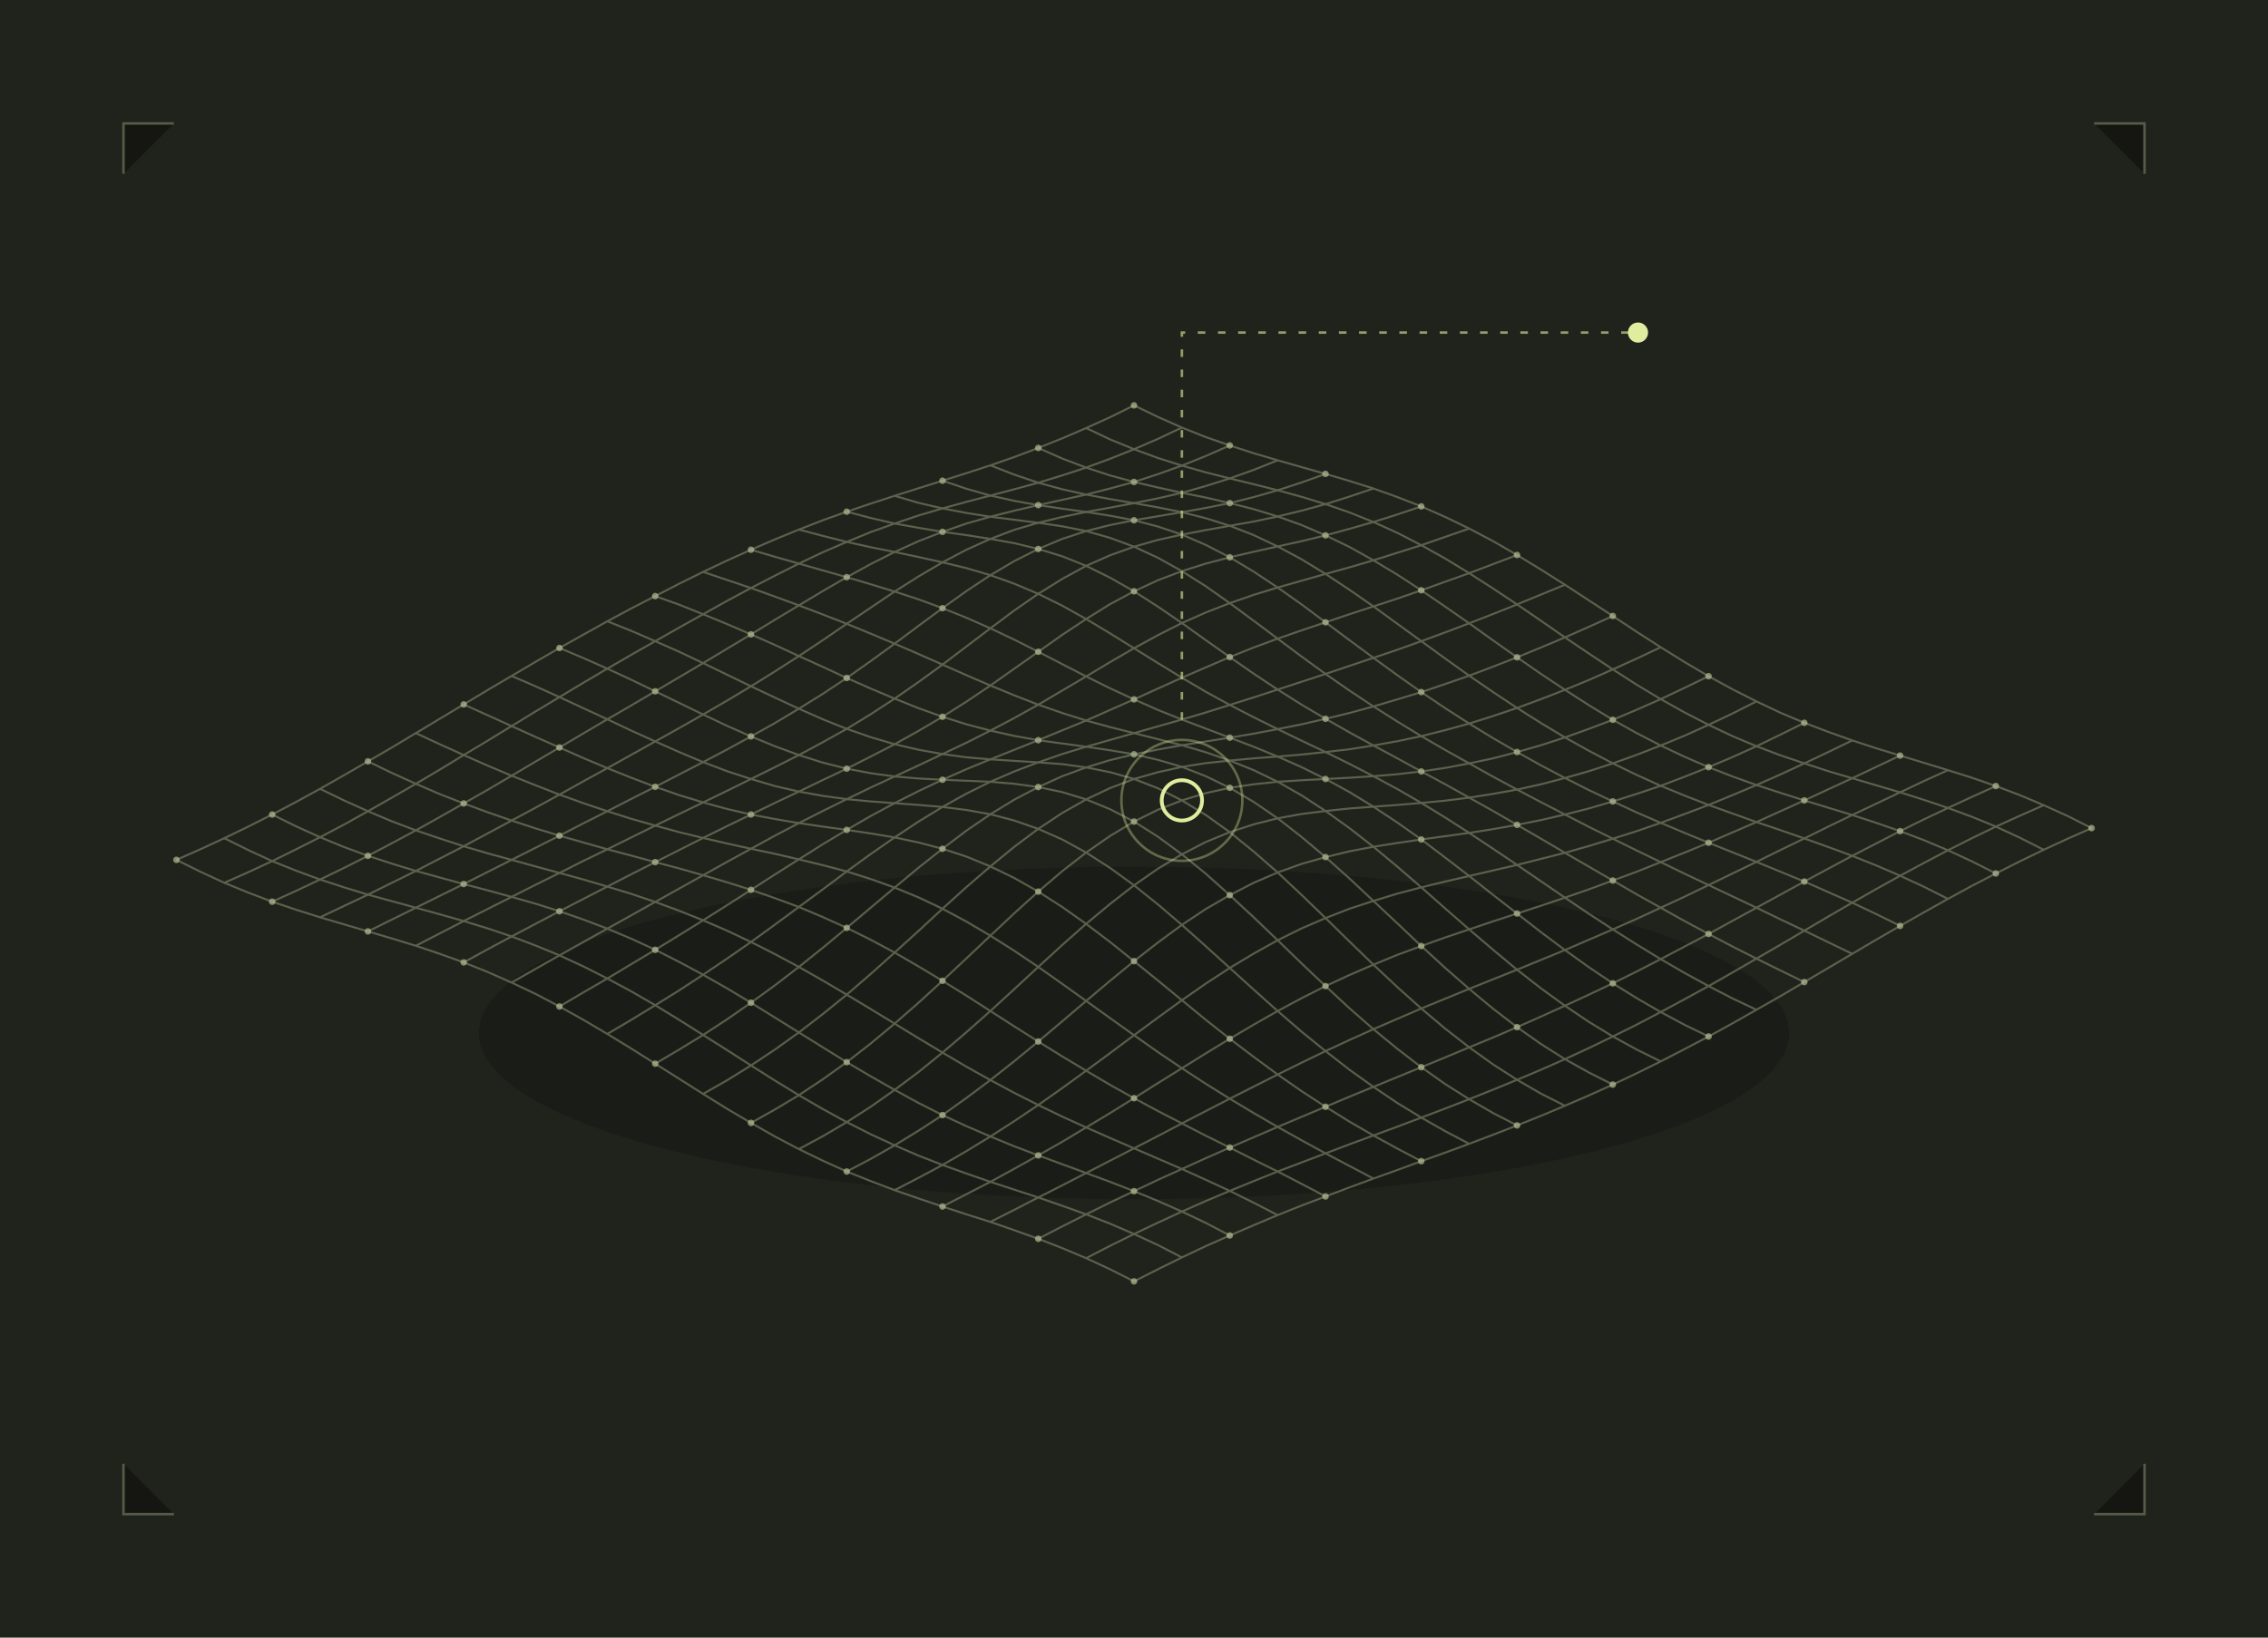
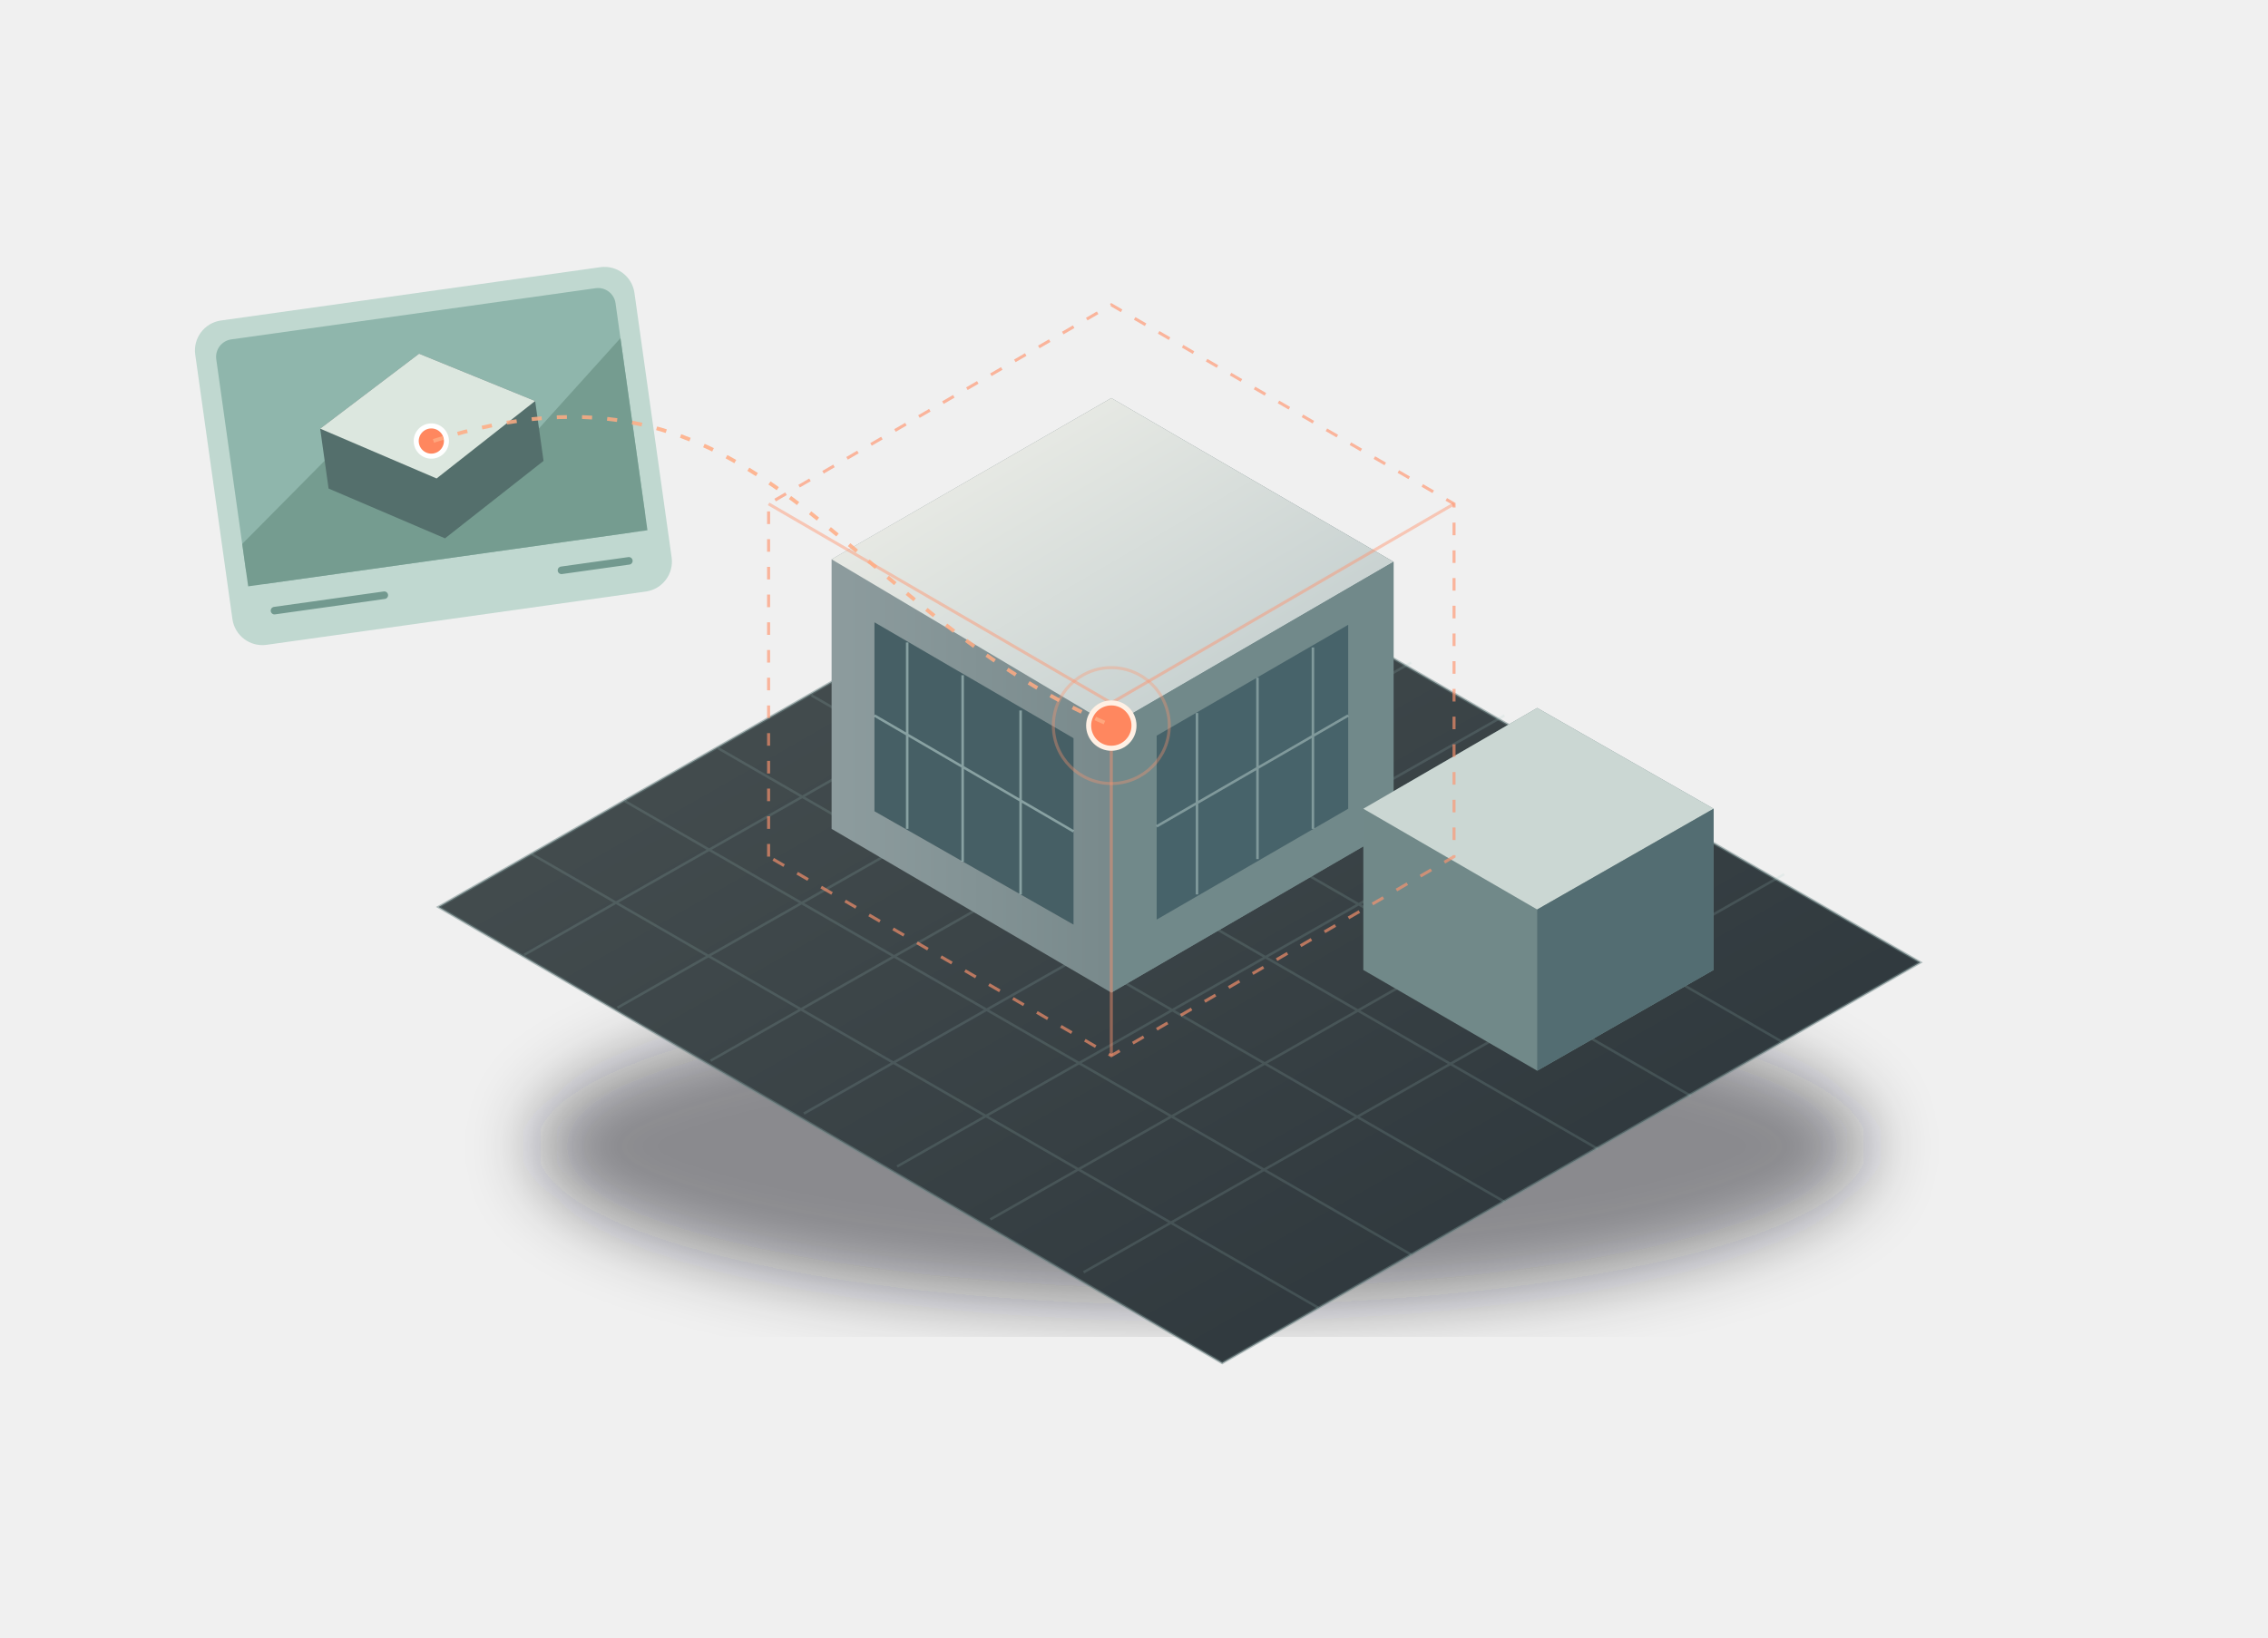
<svg xmlns="http://www.w3.org/2000/svg" width="900" height="650" viewBox="0 0 900 650">
-   <rect width="900" height="650" fill="#20221c" />
-   <ellipse cx="450" cy="410" rx="260" ry="66" fill="#11130f" opacity=".36" />
-   <g fill="none" stroke="#8e9a78" stroke-width=".8" opacity=".53">
-     <path d="M450.0 160.9L440.5 165.6L431.0 169.9L421.5 174.0L412.0 177.8L402.5 181.4L393.0 184.7L383.5 187.8L374.0 190.8L364.5 193.8L355.0 196.8L345.5 199.9L336.0 203.1L326.5 206.5L317.0 210.2L307.5 214.1L298.0 218.2L288.5 222.5L279.0 227.0L269.5 231.7L260.0 236.6L250.5 241.5L241.0 246.6L231.5 251.9L222.0 257.2L212.5 262.7L203.0 268.3L193.5 273.9L184.0 279.6L174.5 285.3L165.0 291.0L155.5 296.7L146.0 302.2L136.5 307.7L127.0 313.1L117.5 318.3L108.0 323.3L98.5 328.1L89.0 332.7L79.5 337.1L70.0 341.3" />
-     <path d="M450.0 160.9L459.5 165.5L469.0 169.7L478.5 173.5L488.0 176.8L497.5 179.9L507.0 182.7L516.5 185.4L526.0 188.1L535.5 190.9L545.0 193.9L554.5 197.3L564.0 201.0L573.5 205.2L583.0 209.8L592.5 214.8L602.0 220.3L611.5 226.1L621.0 232.1L630.5 238.3L640.0 244.5L649.5 250.8L659.0 256.9L668.5 262.8L678.0 268.4L687.5 273.6L697.0 278.4L706.5 282.9L716.0 286.9L725.5 290.5L735.0 293.9L744.5 297.0L754.0 299.9L763.5 302.8L773.0 305.7L782.5 308.7L792.0 312.0L801.5 315.6L811.0 319.6L820.5 323.9L830.0 328.7" />
-     <path d="M469.0 169.7L459.5 174.2L450.0 178.3L440.5 182.1L431.0 185.6L421.5 188.7L412.0 191.6L402.5 194.2L393.0 196.7L383.5 199.2L374.0 201.8L364.5 204.6L355.0 207.8L345.5 211.2L336.0 215.1L326.5 219.2L317.0 223.7L307.5 228.5L298.0 233.4L288.5 238.5L279.0 243.8L269.5 249.1L260.0 254.5L250.5 259.9L241.0 265.4L231.5 271.0L222.0 276.7L212.5 282.4L203.0 288.2L193.5 294.0L184.0 299.7L174.5 305.5L165.0 311.1L155.5 316.6L146.0 322.0L136.5 327.3L127.0 332.3L117.5 337.1L108.0 341.8L98.5 346.2L89.0 350.4" />
-     <path d="M431.0 169.9L440.5 174.4L450.0 178.3L459.5 181.8L469.0 184.8L478.5 187.5L488.0 189.9L497.5 192.2L507.0 194.6L516.5 197.2L526.0 200.1L535.5 203.4L545.0 207.2L554.5 211.5L564.0 216.4L573.5 221.7L583.0 227.5L592.5 233.6L602.0 239.9L611.5 246.4L621.0 253.0L630.5 259.4L640.0 265.7L649.5 271.8L659.0 277.5L668.5 282.8L678.0 287.7L687.5 292.2L697.0 296.2L706.5 299.8L716.0 303.0L725.5 306.1L735.0 308.9L744.5 311.7L754.0 314.5L763.5 317.5L773.0 320.7L782.5 324.2L792.0 328.1L801.5 332.5L811.0 337.3" />
-     <path d="M488.0 176.8L478.5 181.0L469.0 184.8L459.5 188.2L450.0 191.3L440.5 193.9L431.0 196.3L421.5 198.4L412.0 200.5L402.5 202.7L393.0 205.1L383.5 207.8L374.0 211.1L364.5 214.8L355.0 219.1L345.5 223.9L336.0 229.1L326.5 234.6L317.0 240.3L307.5 246.0L298.0 251.8L288.5 257.5L279.0 263.2L269.5 268.8L260.0 274.4L250.5 280.0L241.0 285.5L231.5 291.1L222.0 296.7L212.5 302.3L203.0 307.9L193.5 313.5L184.0 318.9L174.5 324.3L165.0 329.6L155.5 334.7L146.0 339.7L136.5 344.5L127.0 349.1L117.5 353.6L108.0 357.9" />
-     <path d="M412.0 177.8L421.5 182.0L431.0 185.6L440.5 188.7L450.0 191.3L459.5 193.5L469.0 195.6L478.5 197.5L488.0 199.7L497.5 202.1L507.0 205.0L516.5 208.4L526.0 212.5L535.5 217.1L545.0 222.4L554.5 228.1L564.0 234.3L573.5 240.8L583.0 247.4L592.5 254.2L602.0 260.9L611.5 267.5L621.0 273.8L630.5 279.9L640.0 285.7L649.5 291.0L659.0 295.9L668.5 300.4L678.0 304.5L687.5 308.2L697.0 311.6L706.5 314.7L716.0 317.7L725.5 320.6L735.0 323.5L744.5 326.6L754.0 329.9L763.5 333.5L773.0 337.5L782.5 341.9L792.0 346.7" />
-     <path d="M507.0 182.7L497.5 186.5L488.0 189.9L478.5 192.9L469.0 195.6L459.5 197.8L450.0 199.7L440.5 201.5L431.0 203.2L421.5 205.2L412.0 207.5L402.5 210.3L393.0 213.9L383.5 218.2L374.0 223.2L364.5 228.8L355.0 234.8L345.5 241.2L336.0 247.6L326.5 254.1L317.0 260.4L307.5 266.5L298.0 272.4L288.5 278.1L279.0 283.6L269.5 289.0L260.0 294.3L250.5 299.6L241.0 304.9L231.5 310.1L222.0 315.4L212.5 320.6L203.0 325.7L193.5 330.8L184.0 335.9L174.5 340.8L165.0 345.7L155.5 350.4L146.0 355.1L136.5 359.6L127.0 364.1" />
-     <path d="M393.0 184.7L402.5 188.4L412.0 191.6L421.5 194.2L431.0 196.3L440.5 198.1L450.0 199.7L459.5 201.4L469.0 203.3L478.5 205.7L488.0 208.7L497.5 212.4L507.0 216.9L516.5 222.0L526.0 227.8L535.5 234.1L545.0 240.7L554.5 247.6L564.0 254.5L573.5 261.4L583.0 268.2L592.5 274.7L602.0 281.0L611.5 287.0L621.0 292.7L630.5 298.0L640.0 303.0L649.5 307.6L659.0 311.9L668.5 315.8L678.0 319.5L687.5 322.9L697.0 326.3L706.5 329.5L716.0 332.8L725.5 336.2L735.0 339.7L744.5 343.5L754.0 347.6L763.5 352.0L773.0 356.8" />
-     <path d="M526.0 188.1L516.5 191.5L507.0 194.6L497.5 197.3L488.0 199.7L478.5 201.6L469.0 203.3L459.5 204.9L450.0 206.5L440.5 208.4L431.0 210.8L421.5 213.9L412.0 217.9L402.5 222.7L393.0 228.3L383.5 234.6L374.0 241.4L364.5 248.4L355.0 255.5L345.5 262.4L336.0 269.1L326.5 275.4L317.0 281.3L307.5 287.0L298.0 292.3L288.5 297.5L279.0 302.5L269.5 307.4L260.0 312.3L250.5 317.1L241.0 322.0L231.5 326.8L222.0 331.7L212.5 336.5L203.0 341.3L193.5 346.1L184.0 350.9L174.5 355.6L165.0 360.3L155.5 365.0L146.0 369.7" />
-     <path d="M374.0 190.8L383.5 194.0L393.0 196.7L402.5 198.8L412.0 200.5L421.5 201.9L431.0 203.2L440.5 204.7L450.0 206.5L459.5 209.0L469.0 212.2L478.5 216.3L488.0 221.2L497.5 226.9L507.0 233.2L516.5 239.9L526.0 247.0L535.5 254.1L545.0 261.1L554.5 268.0L564.0 274.7L573.5 281.1L583.0 287.2L592.5 293.0L602.0 298.5L611.5 303.8L621.0 308.8L630.5 313.6L640.0 318.1L649.5 322.5L659.0 326.6L668.5 330.6L678.0 334.5L687.5 338.3L697.0 342.1L706.5 346.0L716.0 349.9L725.5 354.1L735.0 358.3L744.5 362.8L754.0 367.5" />
-     <path d="M545.0 193.9L535.5 197.1L526.0 200.1L516.5 202.7L507.0 205.0L497.5 207.0L488.0 208.7L478.5 210.4L469.0 212.2L459.5 214.3L450.0 217.0L440.5 220.4L431.0 224.6L421.5 229.8L412.0 235.7L402.5 242.3L393.0 249.4L383.5 256.6L374.0 263.8L364.5 270.7L355.0 277.3L345.5 283.5L336.0 289.3L326.5 294.6L317.0 299.7L307.5 304.5L298.0 309.2L288.5 313.9L279.0 318.5L269.5 323.1L260.0 327.7L250.5 332.4L241.0 337.1L231.5 341.7L222.0 346.5L212.5 351.2L203.0 356.0L193.5 360.8L184.0 365.6L174.5 370.5L165.0 375.4" />
-     <path d="M355.0 196.8L364.5 199.6L374.0 201.8L383.5 203.6L393.0 205.1L402.5 206.3L412.0 207.5L421.5 208.9L431.0 210.8L440.5 213.5L450.0 217.0L459.5 221.4L469.0 226.7L478.5 232.7L488.0 239.4L497.5 246.4L507.0 253.5L516.5 260.6L526.0 267.5L535.5 274.1L545.0 280.4L554.5 286.4L564.0 292.2L573.5 297.7L583.0 303.0L592.5 308.3L602.0 313.4L611.5 318.4L621.0 323.3L630.5 328.2L640.0 332.9L649.5 337.6L659.0 342.2L668.5 346.8L678.0 351.3L687.5 355.8L697.0 360.3L706.5 364.9L716.0 369.4L725.5 374.0L735.0 378.6" />
-     <path d="M564.0 201.0L554.5 204.2L545.0 207.2L535.5 209.9L526.0 212.5L516.5 214.8L507.0 216.9L497.5 219.0L488.0 221.2L478.5 223.7L469.0 226.7L459.5 230.3L450.0 234.7L440.5 239.8L431.0 245.7L421.5 252.0L412.0 258.7L402.5 265.4L393.0 272.1L383.5 278.5L374.0 284.5L364.5 290.1L355.0 295.4L345.5 300.3L336.0 305.1L326.5 309.6L317.0 314.2L307.5 318.7L298.0 323.3L288.5 327.9L279.0 332.6L269.5 337.4L260.0 342.2L250.5 347.0L241.0 351.9L231.5 356.8L222.0 361.7L212.5 366.7L203.0 371.7L193.5 376.8L184.0 382.0" />
-     <path d="M336.0 203.1L345.5 205.6L355.0 207.8L364.5 209.5L374.0 211.1L383.5 212.4L393.0 213.9L402.5 215.6L412.0 217.9L421.5 220.8L431.0 224.6L440.5 229.3L450.0 234.7L459.5 240.8L469.0 247.3L478.5 254.1L488.0 260.8L497.5 267.4L507.0 273.7L516.5 279.7L526.0 285.3L535.5 290.7L545.0 295.9L554.5 301.0L564.0 306.2L573.5 311.3L583.0 316.6L592.5 321.9L602.0 327.4L611.5 332.9L621.0 338.5L630.5 344.0L640.0 349.5L649.5 355.0L659.0 360.3L668.5 365.6L678.0 370.7L687.5 375.7L697.0 380.5L706.5 385.2L716.0 389.8" />
-     <path d="M583.0 209.8L573.5 213.1L564.0 216.4L554.5 219.4L545.0 222.4L535.5 225.2L526.0 227.8L516.5 230.5L507.0 233.2L497.5 236.1L488.0 239.4L478.5 243.1L469.0 247.3L459.5 252.1L450.0 257.3L440.5 262.8L431.0 268.5L421.5 274.1L412.0 279.7L402.5 285.0L393.0 290.0L383.5 294.8L374.0 299.3L364.5 303.8L355.0 308.2L345.5 312.6L336.0 317.2L326.5 321.9L317.0 326.7L307.5 331.7L298.0 336.9L288.5 342.1L279.0 347.4L269.5 352.7L260.0 358.0L250.5 363.3L241.0 368.6L231.5 373.9L222.0 379.2L212.5 384.6L203.0 390.0" />
-     <path d="M317.0 210.2L326.5 212.7L336.0 215.1L345.5 217.2L355.0 219.1L364.5 221.1L374.0 223.2L383.5 225.5L393.0 228.3L402.5 231.7L412.0 235.7L421.5 240.4L431.0 245.7L440.5 251.4L450.0 257.3L459.5 263.2L469.0 269.0L478.5 274.6L488.0 279.8L497.5 284.7L507.0 289.4L516.5 294.0L526.0 298.5L535.5 303.2L545.0 308.1L554.5 313.2L564.0 318.7L573.5 324.5L583.0 330.6L592.5 336.9L602.0 343.3L611.5 349.8L621.0 356.3L630.5 362.7L640.0 368.9L649.5 374.9L659.0 380.7L668.5 386.2L678.0 391.4L687.5 396.3L697.0 400.8" />
-     <path d="M602.0 220.3L592.5 223.9L583.0 227.5L573.5 230.9L564.0 234.3L554.5 237.6L545.0 240.7L535.5 243.8L526.0 247.0L516.5 250.2L507.0 253.5L497.5 257.0L488.0 260.8L478.5 264.9L469.0 269.0L459.5 273.3L450.0 277.6L440.5 281.8L431.0 286.0L421.5 289.9L412.0 293.8L402.5 297.6L393.0 301.4L383.5 305.3L374.0 309.5L364.5 314.0L355.0 318.8L345.5 323.9L336.0 329.4L326.5 335.1L317.0 341.1L307.5 347.1L298.0 353.2L288.5 359.3L279.0 365.3L269.5 371.2L260.0 377.0L250.5 382.7L241.0 388.4L231.5 393.9L222.0 399.5" />
-     <path d="M298.0 218.2L307.5 221.0L317.0 223.7L326.5 226.4L336.0 229.1L345.5 231.9L355.0 234.8L364.5 237.9L374.0 241.4L383.5 245.2L393.0 249.4L402.5 253.9L412.0 258.7L421.5 263.6L431.0 268.5L440.5 273.2L450.0 277.6L459.5 281.8L469.0 285.6L478.5 289.2L488.0 292.8L497.5 296.4L507.0 300.3L516.5 304.5L526.0 309.2L535.5 314.4L545.0 320.2L554.5 326.5L564.0 333.2L573.5 340.4L583.0 347.7L592.5 355.2L602.0 362.6L611.5 370.0L621.0 377.1L630.5 383.9L640.0 390.3L649.5 396.2L659.0 401.7L668.5 406.8L678.0 411.4" />
-     <path d="M621.0 232.1L611.5 236.0L602.0 239.9L592.5 243.7L583.0 247.4L573.5 251.0L564.0 254.5L554.5 257.9L545.0 261.1L535.5 264.3L526.0 267.5L516.5 270.6L507.0 273.7L497.5 276.8L488.0 279.8L478.5 282.8L469.0 285.6L459.5 288.3L450.0 291.0L440.5 293.7L431.0 296.4L421.5 299.3L412.0 302.6L402.5 306.2L393.0 310.3L383.5 315.0L374.0 320.3L364.5 326.1L355.0 332.4L345.5 339.0L336.0 345.9L326.5 353.0L317.0 360.0L307.5 367.0L298.0 373.9L288.5 380.5L279.0 386.9L269.5 393.1L260.0 399.0L250.5 404.8L241.0 410.4" />
-     <path d="M279.0 227.0L288.5 230.2L298.0 233.4L307.5 236.8L317.0 240.3L326.5 243.9L336.0 247.6L345.5 251.5L355.0 255.5L364.5 259.6L374.0 263.8L383.5 268.0L393.0 272.1L402.5 276.0L412.0 279.7L421.5 283.0L431.0 286.0L440.5 288.6L450.0 291.0L459.5 293.4L469.0 295.8L478.5 298.6L488.0 301.9L497.5 305.7L507.0 310.3L516.5 315.7L526.0 321.9L535.5 328.7L545.0 336.1L554.5 344.0L564.0 352.2L573.5 360.6L583.0 368.9L592.5 377.0L602.0 384.9L611.5 392.3L621.0 399.2L630.5 405.6L640.0 411.4L649.5 416.6L659.0 421.3" />
-     <path d="M640.0 244.5L630.5 248.8L621.0 253.0L611.5 257.0L602.0 260.9L592.5 264.6L583.0 268.2L573.5 271.5L564.0 274.7L554.5 277.6L545.0 280.4L535.5 283.0L526.0 285.3L516.5 287.5L507.0 289.4L497.5 291.2L488.0 292.8L478.5 294.3L469.0 295.8L459.5 297.5L450.0 299.4L440.5 301.7L431.0 304.6L421.5 308.1L412.0 312.4L402.5 317.4L393.0 323.2L383.5 329.7L374.0 336.9L364.5 344.4L355.0 352.3L345.5 360.3L336.0 368.3L326.5 376.2L317.0 383.8L307.5 391.1L298.0 398.0L288.5 404.6L279.0 410.8L269.5 416.6L260.0 422.2" />
-     <path d="M260.0 236.6L269.5 240.0L279.0 243.8L288.5 247.7L298.0 251.8L307.5 256.0L317.0 260.4L326.5 264.7L336.0 269.1L345.5 273.3L355.0 277.3L364.5 281.1L374.0 284.5L383.5 287.5L393.0 290.0L402.5 292.1L412.0 293.8L421.5 295.1L431.0 296.4L440.5 297.8L450.0 299.4L459.5 301.6L469.0 304.4L478.5 308.1L488.0 312.7L497.5 318.3L507.0 324.8L516.5 332.2L526.0 340.2L535.5 348.7L545.0 357.6L554.5 366.5L564.0 375.5L573.5 384.2L583.0 392.5L592.5 400.4L602.0 407.7L611.5 414.4L621.0 420.4L630.5 425.7L640.0 430.5" />
-     <path d="M659.0 256.9L649.5 261.4L640.0 265.7L630.5 269.9L621.0 273.8L611.5 277.5L602.0 281.0L592.5 284.2L583.0 287.2L573.5 289.8L564.0 292.2L554.5 294.2L545.0 295.9L535.5 297.4L526.0 298.5L516.5 299.5L507.0 300.3L497.5 301.0L488.0 301.9L478.5 302.9L469.0 304.4L459.5 306.5L450.0 309.2L440.5 312.8L431.0 317.3L421.5 322.7L412.0 329.0L402.5 336.1L393.0 343.9L383.5 352.1L374.0 360.7L364.5 369.5L355.0 378.1L345.5 386.6L336.0 394.8L326.5 402.5L317.0 409.8L307.5 416.6L298.0 422.9L288.5 428.8L279.0 434.2" />
-     <path d="M241.0 246.6L250.5 250.4L260.0 254.5L269.5 258.7L279.0 263.2L288.5 267.8L298.0 272.4L307.5 276.9L317.0 281.3L326.5 285.5L336.0 289.3L345.5 292.6L355.0 295.4L364.5 297.6L374.0 299.3L383.5 300.6L393.0 301.4L402.5 302.0L412.0 302.6L421.5 303.3L431.0 304.6L440.5 306.5L450.0 309.2L459.5 312.9L469.0 317.7L478.5 323.5L488.0 330.3L497.5 338.0L507.0 346.3L516.5 355.2L526.0 364.4L535.5 373.7L545.0 382.9L554.5 391.8L564.0 400.3L573.5 408.3L583.0 415.7L592.5 422.5L602.0 428.6L611.5 434.1L621.0 438.9" />
-     <path d="M678.0 268.4L668.5 273.0L659.0 277.5L649.5 281.7L640.0 285.7L630.5 289.3L621.0 292.7L611.5 295.8L602.0 298.5L592.5 301.0L583.0 303.0L573.5 304.8L564.0 306.2L554.5 307.3L545.0 308.1L535.5 308.7L526.0 309.2L516.5 309.7L507.0 310.3L497.5 311.3L488.0 312.7L478.5 314.8L469.0 317.7L459.5 321.4L450.0 326.1L440.5 331.8L431.0 338.4L421.5 345.8L412.0 353.9L402.5 362.5L393.0 371.4L383.5 380.4L374.0 389.3L364.5 398.0L355.0 406.3L345.5 414.2L336.0 421.6L326.5 428.4L317.0 434.7L307.5 440.4L298.0 445.7" />
-     <path d="M222.0 257.2L231.5 261.2L241.0 265.4L250.5 269.8L260.0 274.4L269.5 279.0L279.0 283.6L288.5 288.1L298.0 292.3L307.5 296.2L317.0 299.7L326.5 302.7L336.0 305.1L345.5 306.9L355.0 308.2L364.5 309.0L374.0 309.5L383.5 309.9L393.0 310.3L402.5 311.1L412.0 312.4L421.5 314.4L431.0 317.3L440.5 321.2L450.0 326.1L459.5 332.1L469.0 339.1L478.5 346.8L488.0 355.3L497.5 364.1L507.0 373.2L516.5 382.4L526.0 391.4L535.5 400.2L545.0 408.5L554.5 416.3L564.0 423.6L573.5 430.3L583.0 436.3L592.5 441.8L602.0 446.7" />
-     <path d="M697.0 278.4L687.5 283.2L678.0 287.7L668.5 292.0L659.0 295.9L649.5 299.6L640.0 303.0L630.5 306.1L621.0 308.8L611.5 311.3L602.0 313.4L592.5 315.1L583.0 316.6L573.5 317.8L564.0 318.7L554.5 319.5L545.0 320.2L535.5 320.9L526.0 321.9L516.5 323.1L507.0 324.8L497.5 327.2L488.0 330.3L478.5 334.2L469.0 339.1L459.5 344.8L450.0 351.4L440.5 358.8L431.0 366.7L421.5 375.1L412.0 383.8L402.5 392.6L393.0 401.3L383.5 409.7L374.0 417.8L364.5 425.5L355.0 432.6L345.5 439.3L336.0 445.4L326.5 451.0L317.0 456.1" />
-     <path d="M203.0 268.3L212.5 272.4L222.0 276.7L231.5 281.1L241.0 285.5L250.5 290.0L260.0 294.3L269.5 298.5L279.0 302.5L288.5 306.1L298.0 309.2L307.5 312.0L317.0 314.2L326.5 315.9L336.0 317.2L345.5 318.1L355.0 318.8L364.5 319.5L374.0 320.3L383.5 321.5L393.0 323.2L402.5 325.7L412.0 329.0L421.5 333.2L431.0 338.4L440.5 344.5L450.0 351.4L459.5 359.0L469.0 367.1L478.5 375.6L488.0 384.2L497.5 392.8L507.0 401.3L516.5 409.5L526.0 417.2L535.5 424.6L545.0 431.4L554.5 437.8L564.0 443.6L573.5 449.0L583.0 454.0" />
-     <path d="M716.0 286.9L706.5 291.6L697.0 296.2L687.5 300.5L678.0 304.5L668.5 308.3L659.0 311.9L649.5 315.1L640.0 318.1L630.5 320.9L621.0 323.3L611.5 325.5L602.0 327.4L592.5 329.1L583.0 330.6L573.5 331.9L564.0 333.2L554.5 334.6L545.0 336.1L535.5 337.9L526.0 340.2L516.5 342.9L507.0 346.3L497.5 350.4L488.0 355.3L478.5 360.8L469.0 367.1L459.5 374.1L450.0 381.5L440.5 389.3L431.0 397.3L421.5 405.4L412.0 413.4L402.5 421.2L393.0 428.7L383.5 435.8L374.0 442.6L364.5 448.8L355.0 454.6L345.5 460.0L336.0 465.0" />
-     <path d="M184.0 279.6L193.5 283.9L203.0 288.2L212.5 292.5L222.0 296.7L231.5 300.9L241.0 304.9L250.5 308.7L260.0 312.3L269.5 315.6L279.0 318.5L288.5 321.1L298.0 323.3L307.5 325.1L317.0 326.7L326.5 328.1L336.0 329.4L345.5 330.8L355.0 332.4L364.5 334.4L374.0 336.9L383.5 340.0L393.0 343.9L402.5 348.5L412.0 353.9L421.5 360.0L431.0 366.7L440.5 373.9L450.0 381.5L459.5 389.2L469.0 397.0L478.5 404.8L488.0 412.3L497.5 419.5L507.0 426.5L516.5 433.1L526.0 439.3L535.5 445.2L545.0 450.7L554.5 455.9L564.0 460.9" />
-     <path d="M735.0 293.9L725.5 298.5L716.0 303.0L706.5 307.4L697.0 311.6L687.5 315.6L678.0 319.5L668.5 323.1L659.0 326.6L649.5 329.9L640.0 332.9L630.5 335.8L621.0 338.5L611.5 340.9L602.0 343.3L592.5 345.5L583.0 347.7L573.5 349.9L564.0 352.2L554.5 354.7L545.0 357.6L535.5 360.7L526.0 364.4L516.5 368.5L507.0 373.2L497.5 378.5L488.0 384.2L478.5 390.4L469.0 397.0L459.5 403.9L450.0 410.9L440.5 418.0L431.0 425.0L421.5 431.9L412.0 438.6L402.5 445.0L393.0 451.1L383.5 456.9L374.0 462.4L364.5 467.5L355.0 472.4" />
-     <path d="M165.0 291.0L174.5 295.4L184.0 299.7L193.5 303.9L203.0 307.9L212.5 311.7L222.0 315.4L231.5 318.8L241.0 322.0L250.5 325.0L260.0 327.7L269.5 330.3L279.0 332.6L288.5 334.8L298.0 336.9L307.5 338.9L317.0 341.1L326.5 343.4L336.0 345.9L345.5 348.9L355.0 352.3L364.5 356.2L374.0 360.7L383.5 365.8L393.0 371.4L402.5 377.4L412.0 383.8L421.5 390.5L431.0 397.3L440.5 404.1L450.0 410.9L459.5 417.6L469.0 424.0L478.5 430.2L488.0 436.1L497.5 441.8L507.0 447.3L516.5 452.6L526.0 457.8L535.5 462.8L545.0 467.8" />
-     <path d="M754.0 299.9L744.5 304.4L735.0 308.9L725.5 313.3L716.0 317.7L706.5 322.0L697.0 326.3L687.5 330.4L678.0 334.5L668.5 338.4L659.0 342.2L649.5 346.0L640.0 349.5L630.5 353.0L621.0 356.3L611.5 359.5L602.0 362.6L592.5 365.7L583.0 368.9L573.5 372.1L564.0 375.5L554.5 379.0L545.0 382.9L535.5 387.0L526.0 391.4L516.5 396.2L507.0 401.3L497.5 406.7L488.0 412.3L478.5 418.1L469.0 424.0L459.5 429.9L450.0 435.9L440.5 441.8L431.0 447.5L421.5 453.2L412.0 458.6L402.5 463.9L393.0 469.1L383.5 474.0L374.0 478.9" />
-     <path d="M146.0 302.2L155.5 306.8L165.0 311.1L174.5 315.2L184.0 318.9L193.5 322.4L203.0 325.7L212.5 328.8L222.0 331.7L231.5 334.4L241.0 337.1L250.5 339.6L260.0 342.2L269.5 344.7L279.0 347.4L288.5 350.2L298.0 353.2L307.5 356.5L317.0 360.0L326.5 364.0L336.0 368.3L345.5 373.0L355.0 378.1L364.5 383.6L374.0 389.3L383.5 395.2L393.0 401.3L402.5 407.4L412.0 413.4L421.5 419.3L431.0 425.0L440.5 430.6L450.0 435.9L459.5 441.0L469.0 445.9L478.5 450.8L488.0 455.5L497.5 460.3L507.0 465.0L516.5 469.9L526.0 474.9" />
-     <path d="M773.0 305.7L763.5 310.0L754.0 314.5L744.5 319.0L735.0 323.5L725.5 328.1L716.0 332.8L706.5 337.4L697.0 342.1L687.5 346.7L678.0 351.3L668.5 355.9L659.0 360.3L649.5 364.7L640.0 368.9L630.5 373.0L621.0 377.1L611.5 381.0L602.0 384.9L592.5 388.7L583.0 392.5L573.5 396.4L564.0 400.3L554.5 404.4L545.0 408.5L535.5 412.8L526.0 417.2L516.5 421.8L507.0 426.5L497.5 431.3L488.0 436.1L478.5 441.0L469.0 445.9L459.5 450.9L450.0 455.8L440.5 460.7L431.0 465.6L421.5 470.5L412.0 475.3L402.5 480.2L393.0 485.0" />
-     <path d="M127.0 313.1L136.5 317.7L146.0 322.0L155.5 326.0L165.0 329.6L174.5 332.8L184.0 335.9L193.5 338.7L203.0 341.3L212.5 343.9L222.0 346.5L231.5 349.1L241.0 351.9L250.5 354.8L260.0 358.0L269.5 361.5L279.0 365.3L288.5 369.4L298.0 373.9L307.5 378.7L317.0 383.8L326.5 389.2L336.0 394.8L345.5 400.5L355.0 406.3L364.5 412.1L374.0 417.8L383.5 423.4L393.0 428.7L402.5 433.8L412.0 438.6L421.5 443.2L431.0 447.5L440.5 451.7L450.0 455.8L459.5 459.9L469.0 464.0L478.5 468.3L488.0 472.7L497.5 477.4L507.0 482.3" />
-     <path d="M792.0 312.0L782.5 316.3L773.0 320.7L763.5 325.2L754.0 329.9L744.5 334.8L735.0 339.7L725.5 344.8L716.0 349.9L706.5 355.1L697.0 360.3L687.5 365.5L678.0 370.7L668.5 375.7L659.0 380.7L649.5 385.6L640.0 390.3L630.5 394.8L621.0 399.2L611.5 403.5L602.0 407.7L592.5 411.8L583.0 415.7L573.5 419.7L564.0 423.6L554.5 427.5L545.0 431.4L535.5 435.3L526.0 439.3L516.5 443.3L507.0 447.3L497.5 451.4L488.0 455.5L478.5 459.7L469.0 464.0L459.5 468.3L450.0 472.8L440.5 477.3L431.0 482.0L421.5 486.8L412.0 491.7" />
-     <path d="M108.0 323.3L117.5 328.0L127.0 332.3L136.5 336.2L146.0 339.7L155.5 342.8L165.0 345.7L174.5 348.3L184.0 350.9L193.5 353.4L203.0 356.0L212.5 358.7L222.0 361.7L231.5 365.0L241.0 368.6L250.5 372.6L260.0 377.0L269.5 381.8L279.0 386.9L288.5 392.3L298.0 398.0L307.5 403.9L317.0 409.8L326.5 415.7L336.0 421.6L345.5 427.2L355.0 432.6L364.5 437.8L374.0 442.6L383.5 447.0L393.0 451.1L402.5 455.0L412.0 458.6L421.5 462.1L431.0 465.6L440.5 469.1L450.0 472.8L459.5 476.7L469.0 480.9L478.5 485.4L488.0 490.4" />
-     <path d="M811.0 319.6L801.5 323.8L792.0 328.1L782.5 332.7L773.0 337.5L763.5 342.5L754.0 347.6L744.5 352.9L735.0 358.3L725.5 363.8L716.0 369.4L706.5 375.0L697.0 380.5L687.5 386.0L678.0 391.4L668.5 396.6L659.0 401.7L649.5 406.7L640.0 411.4L630.5 416.0L621.0 420.4L611.5 424.6L602.0 428.6L592.5 432.5L583.0 436.3L573.5 440.0L564.0 443.6L554.5 447.2L545.0 450.7L535.5 454.2L526.0 457.8L516.5 461.4L507.0 465.0L497.5 468.8L488.0 472.7L478.5 476.7L469.0 480.9L459.5 485.3L450.0 489.8L440.5 494.5L431.0 499.4" />
-     <path d="M89.0 332.7L98.5 337.4L108.0 341.8L117.5 345.6L127.0 349.1L136.5 352.2L146.0 355.1L155.5 357.7L165.0 360.3L174.5 362.9L184.0 365.6L193.5 368.5L203.0 371.7L212.5 375.3L222.0 379.2L231.5 383.6L241.0 388.4L250.5 393.5L260.0 399.0L269.5 404.8L279.0 410.8L288.5 416.8L298.0 422.9L307.5 428.9L317.0 434.7L326.5 440.2L336.0 445.4L345.5 450.2L355.0 454.6L364.5 458.7L374.0 462.4L383.5 465.8L393.0 469.1L402.5 472.2L412.0 475.3L421.5 478.6L431.0 482.0L440.5 485.7L450.0 489.8L459.5 494.2L469.0 499.1" />
-     <path d="M830.0 328.7L820.5 332.9L811.0 337.3L801.5 341.9L792.0 346.7L782.5 351.6L773.0 356.8L763.5 362.1L754.0 367.5L744.5 373.0L735.0 378.6L725.5 384.2L716.0 389.8L706.5 395.4L697.0 400.8L687.5 406.2L678.0 411.4L668.5 416.4L659.0 421.3L649.5 426.0L640.0 430.5L630.5 434.8L621.0 438.9L611.5 442.9L602.0 446.7L592.5 450.4L583.0 454.0L573.5 457.5L564.0 460.9L554.5 464.4L545.0 467.8L535.5 471.3L526.0 474.9L516.5 478.5L507.0 482.3L497.5 486.3L488.0 490.4L478.5 494.6L469.0 499.1L459.5 503.8L450.0 508.6" />
-     <path d="M70.0 341.3L79.5 346.0L89.0 350.4L98.5 354.3L108.0 357.9L117.5 361.1L127.0 364.1L136.5 366.9L146.0 369.7L155.5 372.5L165.0 375.4L174.5 378.6L184.0 382.0L193.5 385.8L203.0 390.0L212.5 394.5L222.0 399.5L231.5 404.8L241.0 410.4L250.5 416.2L260.0 422.2L269.5 428.2L279.0 434.2L288.5 440.1L298.0 445.7L307.5 451.1L317.0 456.1L326.5 460.7L336.0 465.0L345.5 468.8L355.0 472.4L364.5 475.7L374.0 478.9L383.5 482.0L393.0 485.0L402.5 488.3L412.0 491.7L421.5 495.4L431.0 499.4L440.5 503.8L450.0 508.6" />
+   <defs>
+     <linearGradient id="floor" x2="1" y2="1">
+       <stop stop-color="#4a5354" />
+       <stop offset="1" stop-color="#293238" />
+     </linearGradient>
+     <linearGradient id="roof" x2="1" y2="1">
+       <stop stop-color="#f4f3ec" />
+       <stop offset="1" stop-color="#bbc8c9" />
+     </linearGradient>
+     <linearGradient id="wall" x2="1">
+       <stop stop-color="#8d9c9e" />
+       <stop offset="1" stop-color="#647779" />
+     </linearGradient>
+     <filter id="shadow">
+       <feGaussianBlur stdDeviation="14" />
+     </filter>
+   </defs>
+   <ellipse cx="477" cy="455" rx="264" ry="63" fill="#0d1114" opacity=".45" filter="url(#shadow)" />
+   <path d="M174 360L450 202L762 382L485 541Z" fill="url(#floor)" stroke="#6d8585" stroke-opacity=".5" />
+   <g stroke="#a7c9c5" stroke-opacity=".16" fill="none">
+     <path d="M208 379L486 221M245 400L523 242M282 421L560 263M319 442L597 284M356 463L634 305M393 484L671 326M430 505L708 347M211 339L523 519M248 318L560 498M285 297L597 477M322 276L634 456M359 255L671 435M396 234L708 414" />
  </g>
-   <g fill="#bac79a" opacity=".65">
-     <circle cx="450.0" cy="160.9" r="1.3" />
-     <circle cx="412.0" cy="177.8" r="1.3" />
-     <circle cx="374.0" cy="190.8" r="1.3" />
-     <circle cx="336.0" cy="203.1" r="1.3" />
-     <circle cx="298.0" cy="218.2" r="1.3" />
-     <circle cx="260.0" cy="236.6" r="1.3" />
-     <circle cx="222.0" cy="257.2" r="1.3" />
-     <circle cx="184.0" cy="279.6" r="1.3" />
-     <circle cx="146.0" cy="302.2" r="1.3" />
-     <circle cx="108.0" cy="323.3" r="1.3" />
-     <circle cx="70.0" cy="341.3" r="1.3" />
-     <circle cx="488.0" cy="176.8" r="1.3" />
-     <circle cx="450.0" cy="191.3" r="1.3" />
-     <circle cx="412.0" cy="200.5" r="1.3" />
-     <circle cx="374.0" cy="211.1" r="1.3" />
-     <circle cx="336.0" cy="229.1" r="1.3" />
-     <circle cx="298.0" cy="251.8" r="1.3" />
-     <circle cx="260.0" cy="274.4" r="1.3" />
-     <circle cx="222.0" cy="296.7" r="1.3" />
-     <circle cx="184.0" cy="318.9" r="1.3" />
-     <circle cx="146.0" cy="339.7" r="1.3" />
-     <circle cx="108.0" cy="357.9" r="1.3" />
-     <circle cx="526.0" cy="188.1" r="1.3" />
-     <circle cx="488.0" cy="199.7" r="1.3" />
-     <circle cx="450.0" cy="206.5" r="1.3" />
-     <circle cx="412.0" cy="217.9" r="1.3" />
-     <circle cx="374.0" cy="241.4" r="1.3" />
-     <circle cx="336.0" cy="269.1" r="1.3" />
-     <circle cx="298.0" cy="292.3" r="1.3" />
-     <circle cx="260.0" cy="312.3" r="1.3" />
-     <circle cx="222.0" cy="331.7" r="1.3" />
-     <circle cx="184.0" cy="350.9" r="1.3" />
-     <circle cx="146.0" cy="369.7" r="1.3" />
-     <circle cx="564.0" cy="201.0" r="1.3" />
-     <circle cx="526.0" cy="212.5" r="1.3" />
-     <circle cx="488.0" cy="221.2" r="1.3" />
-     <circle cx="450.0" cy="234.7" r="1.3" />
-     <circle cx="412.0" cy="258.7" r="1.3" />
-     <circle cx="374.0" cy="284.5" r="1.3" />
-     <circle cx="336.0" cy="305.1" r="1.3" />
-     <circle cx="298.0" cy="323.3" r="1.3" />
-     <circle cx="260.0" cy="342.2" r="1.3" />
-     <circle cx="222.0" cy="361.7" r="1.3" />
-     <circle cx="184.0" cy="382.0" r="1.3" />
-     <circle cx="602.0" cy="220.3" r="1.3" />
-     <circle cx="564.0" cy="234.3" r="1.3" />
-     <circle cx="526.0" cy="247.0" r="1.3" />
-     <circle cx="488.0" cy="260.8" r="1.3" />
-     <circle cx="450.0" cy="277.6" r="1.3" />
-     <circle cx="412.0" cy="293.8" r="1.3" />
-     <circle cx="374.0" cy="309.5" r="1.3" />
-     <circle cx="336.0" cy="329.4" r="1.3" />
-     <circle cx="298.0" cy="353.2" r="1.3" />
-     <circle cx="260.0" cy="377.0" r="1.3" />
-     <circle cx="222.0" cy="399.5" r="1.3" />
-     <circle cx="640.0" cy="244.5" r="1.3" />
-     <circle cx="602.0" cy="260.9" r="1.3" />
-     <circle cx="564.0" cy="274.7" r="1.3" />
-     <circle cx="526.0" cy="285.3" r="1.3" />
-     <circle cx="488.0" cy="292.8" r="1.3" />
-     <circle cx="450.0" cy="299.4" r="1.3" />
-     <circle cx="412.0" cy="312.4" r="1.3" />
-     <circle cx="374.0" cy="336.9" r="1.3" />
-     <circle cx="336.0" cy="368.3" r="1.3" />
-     <circle cx="298.0" cy="398.0" r="1.3" />
-     <circle cx="260.0" cy="422.2" r="1.3" />
-     <circle cx="678.0" cy="268.4" r="1.3" />
-     <circle cx="640.0" cy="285.7" r="1.3" />
-     <circle cx="602.0" cy="298.5" r="1.3" />
-     <circle cx="564.0" cy="306.2" r="1.3" />
-     <circle cx="526.0" cy="309.2" r="1.3" />
-     <circle cx="488.0" cy="312.7" r="1.3" />
-     <circle cx="450.0" cy="326.1" r="1.3" />
-     <circle cx="412.0" cy="353.9" r="1.3" />
-     <circle cx="374.0" cy="389.3" r="1.3" />
-     <circle cx="336.0" cy="421.6" r="1.3" />
-     <circle cx="298.0" cy="445.7" r="1.3" />
-     <circle cx="716.0" cy="286.9" r="1.3" />
-     <circle cx="678.0" cy="304.5" r="1.3" />
-     <circle cx="640.0" cy="318.1" r="1.3" />
-     <circle cx="602.0" cy="327.4" r="1.3" />
-     <circle cx="564.0" cy="333.2" r="1.3" />
-     <circle cx="526.0" cy="340.2" r="1.3" />
-     <circle cx="488.0" cy="355.3" r="1.3" />
-     <circle cx="450.0" cy="381.5" r="1.3" />
-     <circle cx="412.0" cy="413.4" r="1.3" />
-     <circle cx="374.0" cy="442.6" r="1.3" />
-     <circle cx="336.0" cy="465.0" r="1.3" />
-     <circle cx="754.0" cy="299.9" r="1.3" />
-     <circle cx="716.0" cy="317.7" r="1.3" />
-     <circle cx="678.0" cy="334.5" r="1.3" />
-     <circle cx="640.0" cy="349.5" r="1.3" />
-     <circle cx="602.0" cy="362.6" r="1.3" />
-     <circle cx="564.0" cy="375.5" r="1.3" />
-     <circle cx="526.0" cy="391.4" r="1.3" />
-     <circle cx="488.0" cy="412.3" r="1.3" />
-     <circle cx="450.0" cy="435.9" r="1.3" />
-     <circle cx="412.0" cy="458.6" r="1.3" />
-     <circle cx="374.0" cy="478.9" r="1.3" />
-     <circle cx="792.0" cy="312.0" r="1.3" />
-     <circle cx="754.0" cy="329.9" r="1.3" />
-     <circle cx="716.0" cy="349.9" r="1.3" />
-     <circle cx="678.0" cy="370.7" r="1.3" />
-     <circle cx="640.0" cy="390.3" r="1.3" />
-     <circle cx="602.0" cy="407.7" r="1.3" />
-     <circle cx="564.0" cy="423.6" r="1.3" />
-     <circle cx="526.0" cy="439.3" r="1.3" />
-     <circle cx="488.0" cy="455.5" r="1.3" />
-     <circle cx="450.0" cy="472.8" r="1.3" />
-     <circle cx="412.0" cy="491.7" r="1.3" />
-     <circle cx="830.0" cy="328.7" r="1.3" />
-     <circle cx="792.0" cy="346.7" r="1.3" />
-     <circle cx="754.0" cy="367.5" r="1.3" />
-     <circle cx="716.0" cy="389.8" r="1.3" />
-     <circle cx="678.0" cy="411.4" r="1.3" />
-     <circle cx="640.0" cy="430.5" r="1.3" />
-     <circle cx="602.0" cy="446.7" r="1.3" />
-     <circle cx="564.0" cy="460.9" r="1.3" />
-     <circle cx="526.0" cy="474.9" r="1.3" />
-     <circle cx="488.0" cy="490.4" r="1.3" />
-     <circle cx="450.0" cy="508.6" r="1.3" />
+   <g>
+     <path d="M330 329V222L441 158L553 223V329L441 394Z" fill="url(#wall)" />
+     <path d="M330 222L441 158L553 223L441 288Z" fill="url(#roof)" />
+     <path d="M441 288V394L553 329V223Z" fill="#71898a" />
+     <path d="M347 247L426 293V367L347 322Z" fill="#465f65" />
+     <path d="M360 255V329M382 268V342M405 282V355M347 284L426 330" stroke="#bed6d3" stroke-opacity=".55" />
+     <path d="M459 292L535 248V321L459 365Z" fill="#47636a" />
+     <path d="M475 283V355M499 269V341M521 257V329M459 328L535 284" stroke="#c7dcd7" stroke-opacity=".45" />
+     <path d="M541 385V321L610 281L680 321V385L610 425Z" fill="#718989" />
+     <path d="M541 321L610 281L680 321L610 361Z" fill="#cbd7d3" />
+     <path d="M610 361V425L680 385V321Z" fill="#536d72" />
  </g>
-   <g stroke="#e1ed9e" fill="none">
-     <circle cx="469" cy="317.683" r="8" stroke-width="1.5" />
-     <circle cx="469" cy="317.683" r="24" opacity=".35" />
-     <path d="M469 285.683V132H650" stroke-dasharray="3 5" opacity=".6" />
+   <g fill="none" stroke="#ff946d" stroke-width="1.2">
+     <path d="M305 340V200L441 121L577 200V340L441 419Z" stroke-dasharray="5 6" stroke-opacity=".65" />
+     <path d="M305 200L441 279L577 200M441 279V419" stroke-opacity=".45" />
+     <circle cx="441" cy="288" r="9" fill="#ff875f" stroke="#fff0e4" stroke-width="2" />
+     <circle cx="441" cy="288" r="23" opacity=".35" />
  </g>
-   <circle cx="650" cy="132" r="4" fill="#e1ed9e" />
-   <g stroke="#bac79a" opacity=".35">
-     <path d="M49 69V49H69M831 49H851V69M49 581V601H69M831 601H851V581" />
+   <g transform="translate(84 116) rotate(-8 88 65)">
+     <rect width="176" height="130" rx="12" fill="#c0d8d0" />
+     <rect x="8" y="8" width="160" height="98" rx="7" fill="#8fb6ac" />
+     <path d="M8 89L75 38L125 65L168 29V106H8Z" fill="#759c90" />
+     <path d="M45 72V48L88 24L131 49V73L88 98Z" fill="#546f6c" />
+     <path d="M45 48L88 24L131 49L88 74Z" fill="#dce7df" />
+     <circle cx="88" cy="59" r="6" fill="#ff875f" stroke="white" stroke-width="2" />
+     <path d="M17 117H61M132 117H159" stroke="#72998f" stroke-width="3" stroke-linecap="round" />
  </g>
+   <path d="M172 175C303 133 331 241 441 288" fill="none" stroke="#ffab83" stroke-width="1.5" stroke-dasharray="4 6" opacity=".85" />
</svg>
